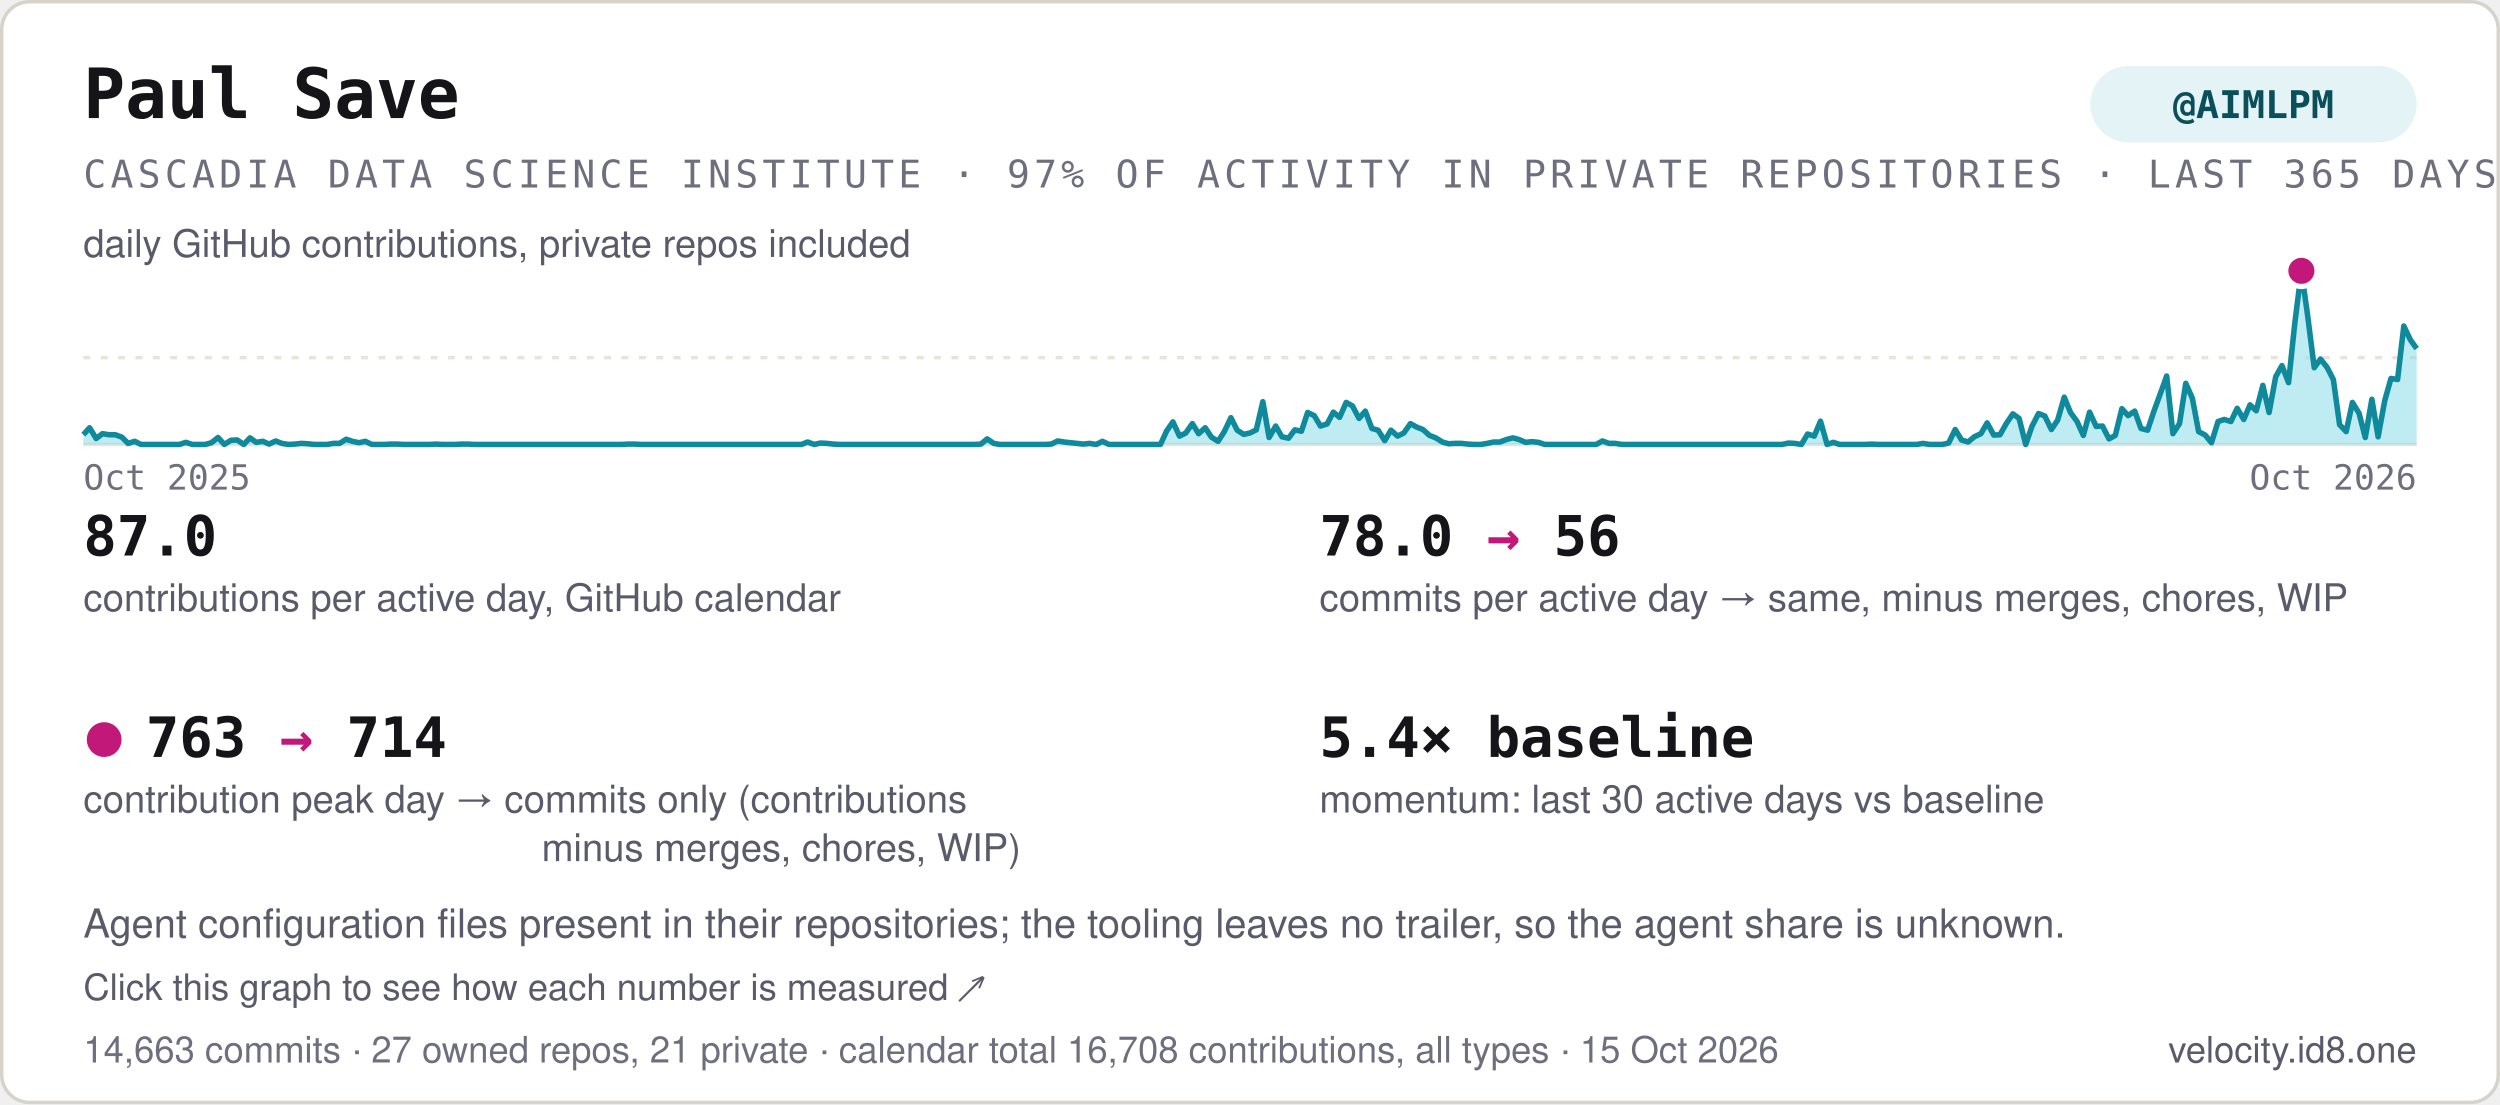
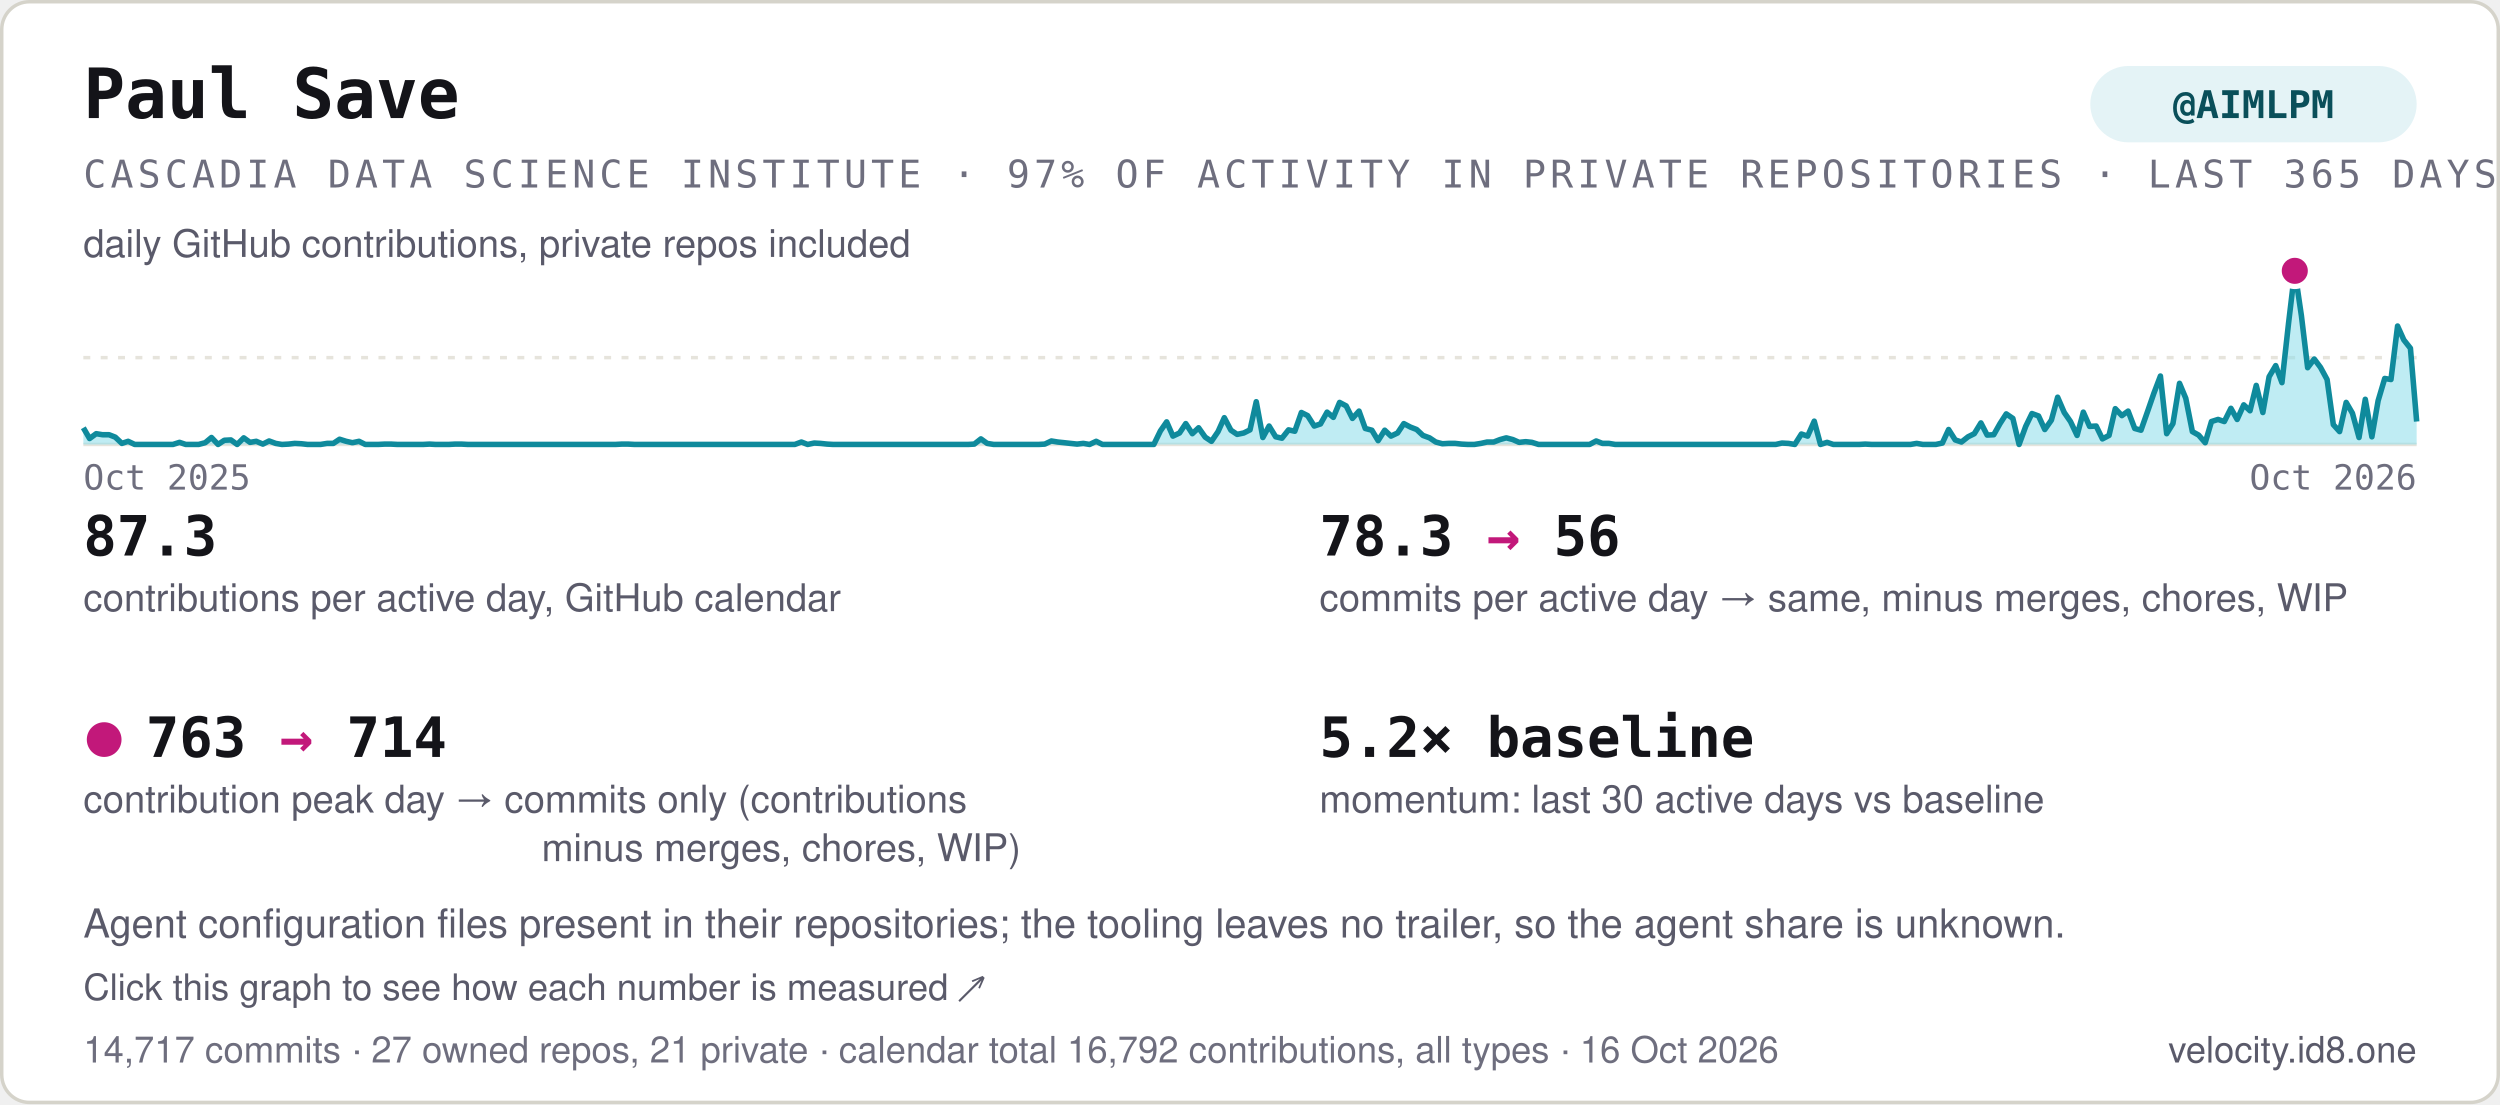
<svg xmlns="http://www.w3.org/2000/svg" width="720" height="318" viewBox="0 0 720 318" role="img" aria-label="Paul Save: Velocity Graph">
  <rect x="0.5" y="0.5" width="719" height="317" rx="8" fill="#FFFFFF" stroke="#D5D3CA" />
  <text x="24" y="34" font-family="Departure Mono, JetBrains Mono, ui-monospace, Menlo, monospace" font-size="20" font-weight="700" fill="#141419">Paul Save</text>
  <text x="24" y="54" font-family="Departure Mono, JetBrains Mono, ui-monospace, Menlo, monospace" font-size="11" letter-spacing="1.2" fill="#6E6E7E">CASCADIA DATA SCIENCE INSTITUTE · 97% OF ACTIVITY IN PRIVATE REPOSITORIES · LAST 365 DAYS</text>
  <rect x="602" y="19" width="94" height="22" rx="11" fill="#E4F3F6" />
  <text x="649" y="34" text-anchor="middle" font-family="Departure Mono, JetBrains Mono, ui-monospace, Menlo, monospace" font-size="11" font-weight="600" fill="#0A4F5A">@AIMLPM</text>
  <line x1="24" x2="696" y1="128" y2="128" stroke="#E6E4DC" />
  <line x1="24" x2="696" y1="103.0" y2="103.0" stroke="#E6E4DC" stroke-dasharray="2 3" />
-   <path d="M24.0,125.2 L25.8,123.2 L27.7,126.3 L29.5,124.9 L31.4,125.2 L33.2,125.2 L35.1,125.9 L36.9,127.7 L38.8,127.1 L40.6,128.0 L42.5,128.0 L44.3,128.0 L46.2,128.0 L48.0,128.0 L49.8,128.0 L51.7,128.0 L53.5,127.4 L55.4,128.0 L57.2,128.0 L59.1,128.0 L60.9,127.5 L62.8,126.0 L64.6,128.0 L66.5,126.8 L68.3,126.7 L70.2,128.0 L72.0,126.1 L73.8,127.4 L75.7,127.1 L77.5,127.9 L79.4,127.0 L81.2,127.7 L83.1,128.0 L84.9,127.9 L86.8,127.7 L88.6,127.8 L90.5,128.0 L92.3,128.0 L94.2,128.0 L96.0,127.7 L97.8,127.7 L99.7,126.5 L101.5,127.1 L103.4,127.5 L105.2,127.1 L107.1,128.0 L108.9,128.0 L110.8,128.0 L112.6,127.9 L114.5,127.9 L116.3,128.0 L118.2,128.0 L120.0,128.0 L121.8,128.0 L123.7,128.0 L125.5,127.9 L127.4,128.0 L129.2,128.0 L131.1,128.0 L132.9,127.9 L134.8,127.9 L136.6,128.0 L138.5,128.0 L140.3,128.0 L142.2,128.0 L144.0,128.0 L145.8,128.0 L147.7,128.0 L149.5,128.0 L151.4,128.0 L153.2,128.0 L155.1,128.0 L156.9,128.0 L158.8,128.0 L160.6,128.0 L162.5,128.0 L164.3,128.0 L166.2,128.0 L168.0,128.0 L169.8,128.0 L171.7,128.0 L173.5,128.0 L175.4,128.0 L177.2,128.0 L179.1,128.0 L180.9,127.9 L182.8,127.9 L184.6,128.0 L186.5,128.0 L188.3,128.0 L190.2,128.0 L192.0,128.0 L193.8,128.0 L195.7,128.0 L197.5,128.0 L199.4,128.0 L201.2,128.0 L203.1,128.0 L204.9,128.0 L206.8,128.0 L208.6,128.0 L210.5,128.0 L212.3,128.0 L214.2,128.0 L216.0,128.0 L217.8,128.0 L219.7,128.0 L221.5,128.0 L223.4,128.0 L225.2,128.0 L227.1,128.0 L228.9,128.0 L230.8,128.0 L232.6,127.3 L234.5,128.0 L236.3,127.6 L238.2,127.7 L240.0,127.9 L241.8,128.0 L243.7,128.0 L245.5,128.0 L247.4,128.0 L249.2,128.0 L251.1,128.0 L252.9,128.0 L254.8,128.0 L256.6,128.0 L258.5,128.0 L260.3,128.0 L262.2,128.0 L264.0,128.0 L265.8,128.0 L267.7,128.0 L269.5,128.0 L271.4,128.0 L273.2,128.0 L275.1,128.0 L276.9,128.0 L278.8,128.0 L280.6,128.0 L282.5,127.9 L284.3,126.4 L286.2,127.7 L288.0,128.0 L289.8,128.0 L291.7,128.0 L293.5,128.0 L295.4,128.0 L297.2,128.0 L299.1,128.0 L300.9,128.0 L302.8,127.9 L304.6,127.0 L306.5,127.3 L308.3,127.5 L310.2,127.7 L312.0,127.9 L313.8,127.7 L315.7,128.0 L317.5,127.1 L319.4,128.0 L321.2,128.0 L323.1,128.0 L324.9,128.0 L326.8,128.0 L328.6,128.0 L330.5,128.0 L332.3,128.0 L334.2,128.0 L336.0,124.1 L337.8,121.5 L339.7,125.6 L341.5,124.7 L343.4,122.0 L345.2,124.9 L347.1,123.2 L348.9,125.9 L350.8,127.1 L352.6,124.3 L354.5,120.3 L356.3,123.9 L358.2,125.1 L360.0,124.7 L361.8,123.8 L363.7,115.7 L365.5,126.0 L367.4,122.7 L369.2,125.8 L371.1,126.2 L372.9,123.8 L374.8,124.2 L376.6,118.8 L378.5,119.7 L380.3,122.7 L382.2,122.1 L384.0,118.7 L385.8,120.2 L387.7,115.9 L389.5,116.9 L391.4,120.5 L393.2,118.4 L395.1,123.4 L396.9,123.9 L398.8,126.9 L400.6,123.9 L402.5,125.6 L404.3,124.7 L406.2,122.0 L408.0,123.0 L409.8,123.7 L411.7,125.4 L413.5,126.1 L415.4,127.3 L417.2,127.8 L419.1,127.7 L420.9,127.7 L422.8,127.9 L424.6,128.0 L426.5,128.0 L428.3,127.7 L430.2,127.3 L432.0,127.3 L433.8,126.6 L435.7,126.1 L437.5,126.6 L439.4,127.4 L441.2,127.2 L443.1,127.4 L444.9,128.0 L446.8,128.0 L448.6,128.0 L450.5,128.0 L452.3,128.0 L454.2,128.0 L456.0,128.0 L457.8,128.0 L459.7,128.0 L461.5,127.0 L463.4,127.7 L465.2,127.7 L467.1,128.0 L468.9,128.0 L470.8,128.0 L472.6,128.0 L474.5,128.0 L476.3,128.0 L478.2,128.0 L480.0,128.0 L481.8,128.0 L483.7,128.0 L485.5,128.0 L487.4,128.0 L489.2,128.0 L491.1,128.0 L492.9,128.0 L494.8,128.0 L496.6,128.0 L498.5,128.0 L500.3,128.0 L502.2,128.0 L504.0,128.0 L505.8,128.0 L507.7,128.0 L509.5,128.0 L511.4,128.0 L513.2,128.0 L515.1,127.6 L516.9,127.7 L518.8,128.0 L520.6,125.0 L522.5,125.6 L524.3,121.3 L526.2,128.0 L528.0,127.4 L529.8,128.0 L531.7,128.0 L533.5,128.0 L535.4,128.0 L537.2,128.0 L539.1,127.9 L540.9,128.0 L542.8,128.0 L544.6,128.0 L546.5,128.0 L548.3,128.0 L550.2,128.0 L552.0,128.0 L553.8,127.7 L555.7,128.0 L557.5,128.0 L559.4,128.0 L561.2,127.6 L563.1,123.7 L564.9,126.7 L566.8,127.3 L568.6,125.8 L570.5,124.9 L572.3,121.8 L574.2,125.3 L576.0,125.2 L577.8,122.0 L579.7,119.2 L581.5,120.5 L583.4,128.0 L585.2,122.8 L587.1,119.1 L588.9,119.8 L590.8,123.7 L592.6,121.0 L594.5,114.4 L596.3,118.8 L598.2,121.4 L600.0,125.4 L601.8,118.7 L603.7,122.8 L605.5,122.7 L607.4,126.4 L609.2,125.4 L611.1,117.7 L612.9,119.7 L614.8,118.4 L616.6,123.4 L618.5,123.9 L620.3,118.5 L622.2,113.3 L624.0,108.3 L625.8,124.9 L627.7,122.0 L629.5,110.4 L631.4,114.7 L633.2,124.3 L635.1,125.3 L636.9,127.5 L638.8,121.4 L640.6,120.8 L642.5,121.4 L644.3,117.6 L646.2,120.8 L648.0,116.6 L649.8,118.3 L651.7,111.0 L653.5,118.8 L655.4,108.5 L657.2,105.3 L659.1,110.2 L660.9,93.1 L662.8,78.0 L664.6,90.9 L666.5,105.9 L668.3,103.4 L670.2,105.8 L672.0,109.3 L673.8,122.3 L675.7,124.3 L677.5,115.9 L679.4,119.0 L681.2,126.0 L683.1,115.0 L684.9,125.8 L686.8,115.4 L688.6,109.0 L690.5,109.3 L692.3,93.9 L694.2,97.9 L696.0,100.4 L696.0,128 L24,128 Z" fill="#8ADCE8" fill-opacity="0.55" />
-   <path d="M24.0,125.2 L25.8,123.2 L27.7,126.3 L29.5,124.9 L31.4,125.2 L33.2,125.2 L35.1,125.9 L36.9,127.7 L38.8,127.1 L40.6,128.0 L42.5,128.0 L44.3,128.0 L46.2,128.0 L48.0,128.0 L49.8,128.0 L51.7,128.0 L53.5,127.4 L55.4,128.0 L57.2,128.0 L59.1,128.0 L60.9,127.5 L62.8,126.0 L64.6,128.0 L66.5,126.8 L68.3,126.7 L70.2,128.0 L72.0,126.1 L73.8,127.4 L75.7,127.1 L77.5,127.9 L79.4,127.0 L81.2,127.7 L83.1,128.0 L84.9,127.9 L86.8,127.7 L88.6,127.8 L90.5,128.0 L92.3,128.0 L94.2,128.0 L96.0,127.7 L97.8,127.7 L99.7,126.5 L101.5,127.1 L103.4,127.5 L105.2,127.1 L107.1,128.0 L108.9,128.0 L110.8,128.0 L112.6,127.9 L114.5,127.9 L116.3,128.0 L118.2,128.0 L120.0,128.0 L121.8,128.0 L123.7,128.0 L125.5,127.9 L127.4,128.0 L129.2,128.0 L131.1,128.0 L132.9,127.9 L134.8,127.9 L136.6,128.0 L138.5,128.0 L140.3,128.0 L142.2,128.0 L144.0,128.0 L145.8,128.0 L147.7,128.0 L149.5,128.0 L151.4,128.0 L153.2,128.0 L155.1,128.0 L156.9,128.0 L158.8,128.0 L160.6,128.0 L162.5,128.0 L164.3,128.0 L166.2,128.0 L168.0,128.0 L169.8,128.0 L171.7,128.0 L173.5,128.0 L175.4,128.0 L177.2,128.0 L179.1,128.0 L180.9,127.9 L182.8,127.9 L184.6,128.0 L186.5,128.0 L188.3,128.0 L190.2,128.0 L192.0,128.0 L193.8,128.0 L195.7,128.0 L197.5,128.0 L199.4,128.0 L201.2,128.0 L203.1,128.0 L204.9,128.0 L206.8,128.0 L208.6,128.0 L210.5,128.0 L212.3,128.0 L214.2,128.0 L216.0,128.0 L217.8,128.0 L219.7,128.0 L221.5,128.0 L223.4,128.0 L225.2,128.0 L227.1,128.0 L228.9,128.0 L230.8,128.0 L232.6,127.3 L234.5,128.0 L236.3,127.6 L238.2,127.7 L240.0,127.9 L241.8,128.0 L243.7,128.0 L245.5,128.0 L247.4,128.0 L249.2,128.0 L251.1,128.0 L252.9,128.0 L254.8,128.0 L256.6,128.0 L258.5,128.0 L260.3,128.0 L262.2,128.0 L264.0,128.0 L265.8,128.0 L267.7,128.0 L269.5,128.0 L271.4,128.0 L273.2,128.0 L275.1,128.0 L276.9,128.0 L278.8,128.0 L280.6,128.0 L282.5,127.9 L284.3,126.4 L286.2,127.7 L288.0,128.0 L289.8,128.0 L291.7,128.0 L293.5,128.0 L295.4,128.0 L297.2,128.0 L299.1,128.0 L300.9,128.0 L302.8,127.9 L304.6,127.0 L306.5,127.3 L308.3,127.5 L310.2,127.7 L312.0,127.9 L313.8,127.7 L315.7,128.0 L317.5,127.1 L319.4,128.0 L321.2,128.0 L323.1,128.0 L324.9,128.0 L326.8,128.0 L328.6,128.0 L330.5,128.0 L332.3,128.0 L334.2,128.0 L336.0,124.1 L337.8,121.5 L339.7,125.6 L341.5,124.7 L343.4,122.0 L345.2,124.9 L347.1,123.2 L348.9,125.9 L350.8,127.1 L352.6,124.3 L354.5,120.3 L356.3,123.9 L358.2,125.1 L360.0,124.7 L361.8,123.8 L363.7,115.7 L365.5,126.0 L367.4,122.7 L369.2,125.8 L371.1,126.2 L372.9,123.8 L374.8,124.2 L376.6,118.8 L378.5,119.7 L380.3,122.7 L382.2,122.1 L384.0,118.7 L385.8,120.2 L387.7,115.9 L389.5,116.9 L391.4,120.5 L393.2,118.4 L395.1,123.4 L396.9,123.9 L398.8,126.9 L400.6,123.9 L402.5,125.6 L404.3,124.7 L406.2,122.0 L408.0,123.0 L409.8,123.7 L411.7,125.4 L413.5,126.1 L415.4,127.3 L417.2,127.8 L419.1,127.7 L420.9,127.7 L422.8,127.9 L424.6,128.0 L426.5,128.0 L428.3,127.7 L430.2,127.3 L432.0,127.3 L433.8,126.6 L435.7,126.1 L437.5,126.6 L439.4,127.4 L441.2,127.2 L443.1,127.4 L444.9,128.0 L446.8,128.0 L448.6,128.0 L450.5,128.0 L452.3,128.0 L454.2,128.0 L456.0,128.0 L457.8,128.0 L459.7,128.0 L461.5,127.0 L463.4,127.7 L465.2,127.7 L467.1,128.0 L468.9,128.0 L470.8,128.0 L472.6,128.0 L474.5,128.0 L476.3,128.0 L478.2,128.0 L480.0,128.0 L481.8,128.0 L483.7,128.0 L485.5,128.0 L487.4,128.0 L489.2,128.0 L491.1,128.0 L492.9,128.0 L494.8,128.0 L496.6,128.0 L498.5,128.0 L500.3,128.0 L502.2,128.0 L504.0,128.0 L505.8,128.0 L507.7,128.0 L509.5,128.0 L511.4,128.0 L513.2,128.0 L515.1,127.6 L516.9,127.7 L518.8,128.0 L520.6,125.0 L522.5,125.6 L524.3,121.3 L526.2,128.0 L528.0,127.4 L529.8,128.0 L531.7,128.0 L533.5,128.0 L535.4,128.0 L537.2,128.0 L539.1,127.9 L540.9,128.0 L542.8,128.0 L544.6,128.0 L546.5,128.0 L548.3,128.0 L550.2,128.0 L552.0,128.0 L553.8,127.7 L555.7,128.0 L557.5,128.0 L559.4,128.0 L561.2,127.6 L563.1,123.7 L564.9,126.7 L566.8,127.3 L568.6,125.8 L570.5,124.9 L572.3,121.8 L574.2,125.3 L576.0,125.2 L577.8,122.0 L579.7,119.2 L581.5,120.5 L583.4,128.0 L585.2,122.8 L587.1,119.1 L588.9,119.8 L590.8,123.7 L592.6,121.0 L594.5,114.4 L596.3,118.8 L598.2,121.4 L600.0,125.4 L601.8,118.7 L603.7,122.8 L605.5,122.7 L607.4,126.4 L609.2,125.4 L611.1,117.7 L612.9,119.7 L614.8,118.4 L616.6,123.4 L618.5,123.9 L620.3,118.5 L622.2,113.3 L624.0,108.3 L625.8,124.9 L627.7,122.0 L629.5,110.4 L631.4,114.7 L633.2,124.3 L635.1,125.3 L636.9,127.5 L638.8,121.4 L640.6,120.8 L642.5,121.4 L644.3,117.6 L646.2,120.8 L648.0,116.6 L649.8,118.3 L651.7,111.0 L653.5,118.8 L655.4,108.5 L657.2,105.3 L659.1,110.2 L660.9,93.1 L662.8,78.0 L664.6,90.9 L666.5,105.9 L668.3,103.4 L670.2,105.8 L672.0,109.3 L673.8,122.3 L675.7,124.3 L677.5,115.9 L679.4,119.0 L681.2,126.0 L683.1,115.0 L684.9,125.8 L686.8,115.4 L688.6,109.0 L690.5,109.3 L692.3,93.9 L694.2,97.9 L696.0,100.4" fill="none" stroke="#0F8A9C" stroke-width="1.6" stroke-linejoin="round" />
-   <circle cx="662.8" cy="78.0" r="4.5" fill="#C2187A" stroke="#FFFFFF" stroke-width="1.5" />
+   <path d="M24.0,123.2 L25.8,126.3 L27.7,124.9 L29.5,125.2 L31.4,125.2 L33.2,125.9 L35.1,127.7 L36.9,127.1 L38.8,128.0 L40.6,128.0 L42.5,128.0 L44.3,128.0 L46.2,128.0 L48.0,128.0 L49.8,128.0 L51.7,127.4 L53.5,128.0 L55.4,128.0 L57.2,128.0 L59.1,127.5 L60.9,126.0 L62.8,128.0 L64.6,126.8 L66.5,126.7 L68.3,128.0 L70.2,126.1 L72.0,127.4 L73.8,127.1 L75.7,127.9 L77.5,127.0 L79.4,127.7 L81.2,128.0 L83.1,127.9 L84.9,127.7 L86.8,127.8 L88.6,128.0 L90.5,128.0 L92.3,128.0 L94.2,127.7 L96.0,127.7 L97.8,126.5 L99.7,127.1 L101.5,127.5 L103.4,127.1 L105.2,128.0 L107.1,128.0 L108.9,128.0 L110.8,127.9 L112.6,127.9 L114.5,128.0 L116.3,128.0 L118.2,128.0 L120.0,128.0 L121.8,128.0 L123.7,127.9 L125.5,128.0 L127.4,128.0 L129.2,128.0 L131.1,127.9 L132.9,127.9 L134.8,128.0 L136.6,128.0 L138.5,128.0 L140.3,128.0 L142.2,128.0 L144.0,128.0 L145.8,128.0 L147.7,128.0 L149.5,128.0 L151.4,128.0 L153.2,128.0 L155.1,128.0 L156.9,128.0 L158.8,128.0 L160.6,128.0 L162.5,128.0 L164.3,128.0 L166.2,128.0 L168.0,128.0 L169.8,128.0 L171.7,128.0 L173.5,128.0 L175.4,128.0 L177.2,128.0 L179.1,127.9 L180.9,127.9 L182.8,128.0 L184.6,128.0 L186.5,128.0 L188.3,128.0 L190.2,128.0 L192.0,128.0 L193.8,128.0 L195.7,128.0 L197.5,128.0 L199.4,128.0 L201.2,128.0 L203.1,128.0 L204.9,128.0 L206.8,128.0 L208.6,128.0 L210.5,128.0 L212.3,128.0 L214.2,128.0 L216.0,128.0 L217.8,128.0 L219.7,128.0 L221.5,128.0 L223.4,128.0 L225.2,128.0 L227.1,128.0 L228.9,128.0 L230.8,127.3 L232.6,128.0 L234.5,127.6 L236.3,127.7 L238.2,127.9 L240.0,128.0 L241.8,128.0 L243.7,128.0 L245.5,128.0 L247.4,128.0 L249.2,128.0 L251.1,128.0 L252.9,128.0 L254.8,128.0 L256.6,128.0 L258.5,128.0 L260.3,128.0 L262.2,128.0 L264.0,128.0 L265.8,128.0 L267.7,128.0 L269.5,128.0 L271.4,128.0 L273.2,128.0 L275.1,128.0 L276.9,128.0 L278.8,128.0 L280.6,127.9 L282.5,126.4 L284.3,127.7 L286.2,128.0 L288.0,128.0 L289.8,128.0 L291.7,128.0 L293.5,128.0 L295.4,128.0 L297.2,128.0 L299.1,128.0 L300.9,127.9 L302.8,127.0 L304.6,127.3 L306.5,127.5 L308.3,127.7 L310.2,127.9 L312.0,127.7 L313.8,128.0 L315.7,127.1 L317.5,128.0 L319.4,128.0 L321.2,128.0 L323.1,128.0 L324.9,128.0 L326.8,128.0 L328.6,128.0 L330.5,128.0 L332.3,128.0 L334.2,124.1 L336.0,121.5 L337.8,125.6 L339.7,124.7 L341.5,122.0 L343.4,124.9 L345.2,123.2 L347.1,125.9 L348.9,127.1 L350.8,124.3 L352.6,120.3 L354.5,123.9 L356.3,125.1 L358.2,124.7 L360.0,123.8 L361.8,115.7 L363.7,126.0 L365.5,122.7 L367.4,125.8 L369.2,126.2 L371.1,123.8 L372.9,124.2 L374.8,118.8 L376.6,119.7 L378.5,122.7 L380.3,122.1 L382.2,118.7 L384.0,120.2 L385.8,115.9 L387.7,116.9 L389.5,120.5 L391.4,118.4 L393.2,123.4 L395.1,123.9 L396.9,126.9 L398.8,123.9 L400.6,125.6 L402.5,124.7 L404.3,122.0 L406.2,123.0 L408.0,123.7 L409.8,125.4 L411.7,126.1 L413.5,127.3 L415.4,127.8 L417.2,127.7 L419.1,127.7 L420.9,127.9 L422.8,128.0 L424.6,128.0 L426.5,127.7 L428.3,127.3 L430.2,127.3 L432.0,126.6 L433.8,126.1 L435.7,126.6 L437.5,127.4 L439.4,127.2 L441.2,127.4 L443.1,128.0 L444.9,128.0 L446.8,128.0 L448.6,128.0 L450.5,128.0 L452.3,128.0 L454.2,128.0 L456.0,128.0 L457.8,128.0 L459.7,127.0 L461.5,127.7 L463.4,127.7 L465.2,128.0 L467.1,128.0 L468.9,128.0 L470.8,128.0 L472.6,128.0 L474.5,128.0 L476.3,128.0 L478.2,128.0 L480.0,128.0 L481.8,128.0 L483.7,128.0 L485.5,128.0 L487.4,128.0 L489.2,128.0 L491.1,128.0 L492.9,128.0 L494.8,128.0 L496.6,128.0 L498.5,128.0 L500.3,128.0 L502.2,128.0 L504.0,128.0 L505.8,128.0 L507.7,128.0 L509.5,128.0 L511.4,128.0 L513.2,127.6 L515.1,127.7 L516.9,128.0 L518.8,125.0 L520.6,125.6 L522.5,121.3 L524.3,128.0 L526.2,127.4 L528.0,128.0 L529.8,128.0 L531.7,128.0 L533.5,128.0 L535.4,128.0 L537.2,127.9 L539.1,128.0 L540.9,128.0 L542.8,128.0 L544.6,128.0 L546.5,128.0 L548.3,128.0 L550.2,128.0 L552.0,127.7 L553.8,128.0 L555.7,128.0 L557.5,128.0 L559.4,127.6 L561.2,123.7 L563.1,126.7 L564.9,127.3 L566.8,125.8 L568.6,124.9 L570.5,121.8 L572.3,125.3 L574.2,125.2 L576.0,122.0 L577.8,119.2 L579.7,120.5 L581.5,128.0 L583.4,122.8 L585.2,119.1 L587.1,119.8 L588.9,123.7 L590.8,121.0 L592.6,114.4 L594.5,118.8 L596.3,121.4 L598.2,125.4 L600.0,118.7 L601.8,122.8 L603.7,122.7 L605.5,126.4 L607.4,125.4 L609.2,117.7 L611.1,119.7 L612.9,118.4 L614.8,123.4 L616.6,123.9 L618.5,118.5 L620.3,113.3 L622.2,108.3 L624.0,124.9 L625.8,122.0 L627.7,110.4 L629.5,114.7 L631.4,124.3 L633.2,125.3 L635.1,127.5 L636.9,121.4 L638.8,120.8 L640.6,121.4 L642.5,117.6 L644.3,120.8 L646.2,116.6 L648.0,118.3 L649.8,111.0 L651.7,118.8 L653.5,108.5 L655.4,105.3 L657.2,110.2 L659.1,93.1 L660.9,78.0 L662.8,90.9 L664.6,105.9 L666.5,103.4 L668.3,105.8 L670.2,109.3 L672.0,122.3 L673.8,124.3 L675.7,115.9 L677.5,119.0 L679.4,126.0 L681.2,115.0 L683.1,125.8 L684.9,115.4 L686.8,109.0 L688.6,109.3 L690.5,93.9 L692.3,97.9 L694.2,100.3 L696.0,121.4 L696.0,128 L24,128 Z" fill="#8ADCE8" fill-opacity="0.55" />
+   <path d="M24.0,123.2 L25.8,126.3 L27.7,124.9 L29.5,125.2 L31.4,125.2 L33.2,125.9 L35.1,127.7 L36.9,127.1 L38.8,128.0 L40.6,128.0 L42.5,128.0 L44.3,128.0 L46.2,128.0 L48.0,128.0 L49.8,128.0 L51.7,127.4 L53.5,128.0 L55.4,128.0 L57.2,128.0 L59.1,127.5 L60.9,126.0 L62.8,128.0 L64.6,126.8 L66.5,126.7 L68.3,128.0 L70.2,126.1 L72.0,127.4 L73.8,127.1 L75.7,127.9 L77.5,127.0 L79.4,127.7 L81.2,128.0 L83.1,127.9 L84.9,127.7 L86.8,127.8 L88.6,128.0 L90.5,128.0 L92.3,128.0 L94.2,127.7 L96.0,127.7 L97.8,126.5 L99.7,127.1 L101.5,127.5 L103.4,127.1 L105.2,128.0 L107.1,128.0 L108.9,128.0 L110.8,127.9 L112.6,127.9 L114.5,128.0 L116.3,128.0 L118.2,128.0 L120.0,128.0 L121.8,128.0 L123.7,127.9 L125.5,128.0 L127.4,128.0 L129.2,128.0 L131.1,127.9 L132.9,127.9 L134.8,128.0 L136.6,128.0 L138.5,128.0 L140.3,128.0 L142.2,128.0 L144.0,128.0 L145.8,128.0 L147.7,128.0 L149.5,128.0 L151.4,128.0 L153.2,128.0 L155.1,128.0 L156.9,128.0 L158.8,128.0 L160.6,128.0 L162.5,128.0 L164.3,128.0 L166.2,128.0 L168.0,128.0 L169.8,128.0 L171.7,128.0 L173.5,128.0 L175.4,128.0 L177.2,128.0 L179.1,127.9 L180.9,127.9 L182.8,128.0 L184.6,128.0 L186.5,128.0 L188.3,128.0 L190.2,128.0 L192.0,128.0 L193.8,128.0 L195.7,128.0 L197.5,128.0 L199.4,128.0 L201.2,128.0 L203.1,128.0 L204.9,128.0 L206.8,128.0 L208.6,128.0 L210.5,128.0 L212.3,128.0 L214.2,128.0 L216.0,128.0 L217.8,128.0 L219.7,128.0 L221.5,128.0 L223.4,128.0 L225.2,128.0 L227.1,128.0 L228.9,128.0 L230.8,127.3 L232.6,128.0 L234.5,127.6 L236.3,127.7 L238.2,127.9 L240.0,128.0 L241.8,128.0 L243.7,128.0 L245.5,128.0 L247.4,128.0 L249.2,128.0 L251.1,128.0 L252.9,128.0 L254.8,128.0 L256.6,128.0 L258.5,128.0 L260.3,128.0 L262.2,128.0 L264.0,128.0 L265.8,128.0 L267.7,128.0 L269.5,128.0 L271.4,128.0 L273.2,128.0 L275.1,128.0 L276.9,128.0 L278.8,128.0 L280.6,127.9 L282.5,126.4 L284.3,127.7 L286.2,128.0 L288.0,128.0 L289.8,128.0 L291.7,128.0 L293.5,128.0 L295.4,128.0 L297.2,128.0 L299.1,128.0 L300.9,127.9 L302.8,127.0 L304.6,127.3 L306.5,127.5 L308.3,127.7 L310.2,127.9 L312.0,127.7 L313.8,128.0 L315.7,127.1 L317.5,128.0 L319.4,128.0 L321.2,128.0 L323.1,128.0 L324.9,128.0 L326.8,128.0 L328.6,128.0 L330.5,128.0 L332.3,128.0 L334.2,124.1 L336.0,121.5 L337.8,125.6 L339.7,124.7 L341.5,122.0 L343.4,124.9 L345.2,123.2 L347.1,125.9 L348.9,127.1 L350.8,124.3 L352.6,120.3 L354.5,123.9 L356.3,125.1 L358.2,124.7 L360.0,123.8 L361.8,115.7 L363.7,126.0 L365.5,122.7 L367.4,125.8 L369.2,126.2 L371.1,123.8 L372.9,124.2 L374.8,118.8 L376.6,119.7 L378.5,122.7 L380.3,122.1 L382.2,118.7 L384.0,120.2 L385.8,115.9 L387.7,116.9 L389.5,120.5 L391.4,118.4 L393.2,123.4 L395.1,123.9 L396.9,126.9 L398.8,123.9 L400.6,125.6 L402.5,124.7 L404.3,122.0 L406.2,123.0 L408.0,123.7 L409.8,125.4 L411.7,126.1 L413.5,127.3 L415.4,127.8 L417.2,127.7 L419.1,127.7 L420.9,127.9 L422.8,128.0 L424.6,128.0 L426.5,127.7 L428.3,127.3 L430.2,127.3 L432.0,126.6 L433.8,126.1 L435.7,126.6 L437.5,127.4 L439.4,127.2 L441.2,127.4 L443.1,128.0 L444.9,128.0 L446.8,128.0 L448.6,128.0 L450.5,128.0 L452.3,128.0 L454.2,128.0 L456.0,128.0 L457.8,128.0 L459.7,127.0 L461.5,127.7 L463.4,127.7 L465.2,128.0 L467.1,128.0 L468.9,128.0 L470.8,128.0 L472.6,128.0 L474.5,128.0 L476.3,128.0 L478.2,128.0 L480.0,128.0 L481.8,128.0 L483.7,128.0 L485.5,128.0 L487.4,128.0 L489.2,128.0 L491.1,128.0 L492.9,128.0 L494.8,128.0 L496.6,128.0 L498.5,128.0 L500.3,128.0 L502.2,128.0 L504.0,128.0 L505.8,128.0 L507.7,128.0 L509.5,128.0 L511.4,128.0 L513.2,127.6 L515.1,127.7 L516.9,128.0 L518.8,125.0 L520.6,125.6 L522.5,121.3 L524.3,128.0 L526.2,127.4 L528.0,128.0 L529.8,128.0 L531.7,128.0 L533.5,128.0 L535.4,128.0 L537.2,127.9 L539.1,128.0 L540.9,128.0 L542.8,128.0 L544.6,128.0 L546.5,128.0 L548.3,128.0 L550.2,128.0 L552.0,127.7 L553.8,128.0 L555.7,128.0 L557.5,128.0 L559.4,127.6 L561.2,123.7 L563.1,126.7 L564.9,127.3 L566.8,125.8 L568.6,124.9 L570.5,121.8 L572.3,125.3 L574.2,125.2 L576.0,122.0 L577.8,119.2 L579.7,120.5 L581.5,128.0 L583.4,122.8 L585.2,119.1 L587.1,119.8 L588.9,123.7 L590.8,121.0 L592.6,114.4 L594.5,118.8 L596.3,121.4 L598.2,125.4 L600.0,118.7 L601.8,122.8 L603.7,122.7 L605.5,126.4 L607.4,125.4 L609.2,117.7 L611.1,119.7 L612.9,118.4 L614.8,123.4 L616.6,123.9 L618.5,118.5 L620.3,113.3 L622.2,108.3 L624.0,124.9 L625.8,122.0 L627.7,110.4 L629.5,114.7 L631.4,124.3 L633.2,125.3 L635.1,127.5 L636.9,121.4 L638.8,120.8 L640.6,121.4 L642.5,117.6 L644.3,120.8 L646.2,116.6 L648.0,118.3 L649.8,111.0 L651.7,118.8 L653.5,108.5 L655.4,105.3 L657.2,110.2 L659.1,93.1 L660.9,78.0 L662.8,90.9 L664.6,105.9 L666.5,103.4 L668.3,105.8 L670.2,109.3 L672.0,122.3 L673.8,124.3 L675.7,115.9 L677.5,119.0 L679.4,126.0 L681.2,115.0 L683.1,125.8 L684.9,115.4 L686.8,109.0 L688.6,109.3 L690.5,93.9 L692.3,97.9 L694.2,100.3 L696.0,121.4" fill="none" stroke="#0F8A9C" stroke-width="1.6" stroke-linejoin="round" />
+   <circle cx="660.9" cy="78.0" r="4.5" fill="#C2187A" stroke="#FFFFFF" stroke-width="1.5" />
  <text x="24" y="141" font-family="Departure Mono, JetBrains Mono, ui-monospace, Menlo, monospace" font-size="10" fill="#6E6E7E">Oct 2025</text>
  <text x="696" y="141" text-anchor="end" font-family="Departure Mono, JetBrains Mono, ui-monospace, Menlo, monospace" font-size="10" fill="#6E6E7E">Oct 2026</text>
  <text x="24" y="74" font-family="-apple-system, BlinkMacSystemFont, 'Segoe UI', Helvetica, Arial, sans-serif" font-size="11" fill="#5A5A6A">daily GitHub contributions, private repos included</text>
-   <text x="24" y="160" font-family="Departure Mono, JetBrains Mono, ui-monospace, Menlo, monospace" font-size="16" font-weight="600" fill="#141419">87.0</text>
+   <text x="24" y="160" font-family="Departure Mono, JetBrains Mono, ui-monospace, Menlo, monospace" font-size="16" font-weight="600" fill="#141419">87.3</text>
  <text x="24" y="176" font-family="-apple-system, BlinkMacSystemFont, 'Segoe UI', Helvetica, Arial, sans-serif" font-size="11" fill="#5A5A6A">contributions per active day, GitHub calendar</text>
-   <text x="380" y="160" font-family="Departure Mono, JetBrains Mono, ui-monospace, Menlo, monospace" font-size="16" font-weight="600" fill="#141419">78.0 <tspan fill="#C2187A">→</tspan> 56</text>
+   <text x="380" y="160" font-family="Departure Mono, JetBrains Mono, ui-monospace, Menlo, monospace" font-size="16" font-weight="600" fill="#141419">78.3 <tspan fill="#C2187A">→</tspan> 56</text>
  <text x="380" y="176" font-family="-apple-system, BlinkMacSystemFont, 'Segoe UI', Helvetica, Arial, sans-serif" font-size="11" fill="#5A5A6A">commits per active day → same, minus merges, chores, WIP</text>
  <circle cx="30" cy="213" r="5" fill="#C2187A" />
  <text x="42" y="218" font-family="Departure Mono, JetBrains Mono, ui-monospace, Menlo, monospace" font-size="16" font-weight="600" fill="#141419">763 <tspan fill="#C2187A">→</tspan> 714</text>
  <text x="24" y="234" font-family="-apple-system, BlinkMacSystemFont, 'Segoe UI', Helvetica, Arial, sans-serif" font-size="11" fill="#5A5A6A">contribution peak day → commits only (contributions</text>
  <text x="156" y="248" font-family="-apple-system, BlinkMacSystemFont, 'Segoe UI', Helvetica, Arial, sans-serif" font-size="11" fill="#5A5A6A">minus merges, chores, WIP)</text>
-   <text x="380" y="218" font-family="Departure Mono, JetBrains Mono, ui-monospace, Menlo, monospace" font-size="16" font-weight="600" fill="#141419">5.4× baseline</text>
+   <text x="380" y="218" font-family="Departure Mono, JetBrains Mono, ui-monospace, Menlo, monospace" font-size="16" font-weight="600" fill="#141419">5.2× baseline</text>
  <text x="380" y="234" font-family="-apple-system, BlinkMacSystemFont, 'Segoe UI', Helvetica, Arial, sans-serif" font-size="11" fill="#5A5A6A">momentum: last 30 active days vs baseline</text>
  <text x="24" y="270" font-family="-apple-system, BlinkMacSystemFont, 'Segoe UI', Helvetica, Arial, sans-serif" font-size="11.5" fill="#5A5A6A">Agent configuration files present in their repositories; the tooling leaves no trailer, so the agent share is unknown.</text>
  <text x="24" y="288" font-family="-apple-system, BlinkMacSystemFont, 'Segoe UI', Helvetica, Arial, sans-serif" font-size="10.5" fill="#5A5A6A">Click this graph to see how each number is measured ↗</text>
-   <text x="24" y="306" font-family="-apple-system, BlinkMacSystemFont, 'Segoe UI', Helvetica, Arial, sans-serif" font-size="10.5" fill="#6E6E7E">14,663 commits · 27 owned repos, 21 private · calendar total 16,708 contributions, all types · 15 Oct 2026</text>
+   <text x="24" y="306" font-family="-apple-system, BlinkMacSystemFont, 'Segoe UI', Helvetica, Arial, sans-serif" font-size="10.5" fill="#6E6E7E">14,717 commits · 27 owned repos, 21 private · calendar total 16,792 contributions, all types · 16 Oct 2026</text>
  <text x="696" y="306" text-anchor="end" font-family="-apple-system, BlinkMacSystemFont, 'Segoe UI', Helvetica, Arial, sans-serif" font-size="10.5" fill="#5A5A6A">velocity.id8.one</text>
</svg>
